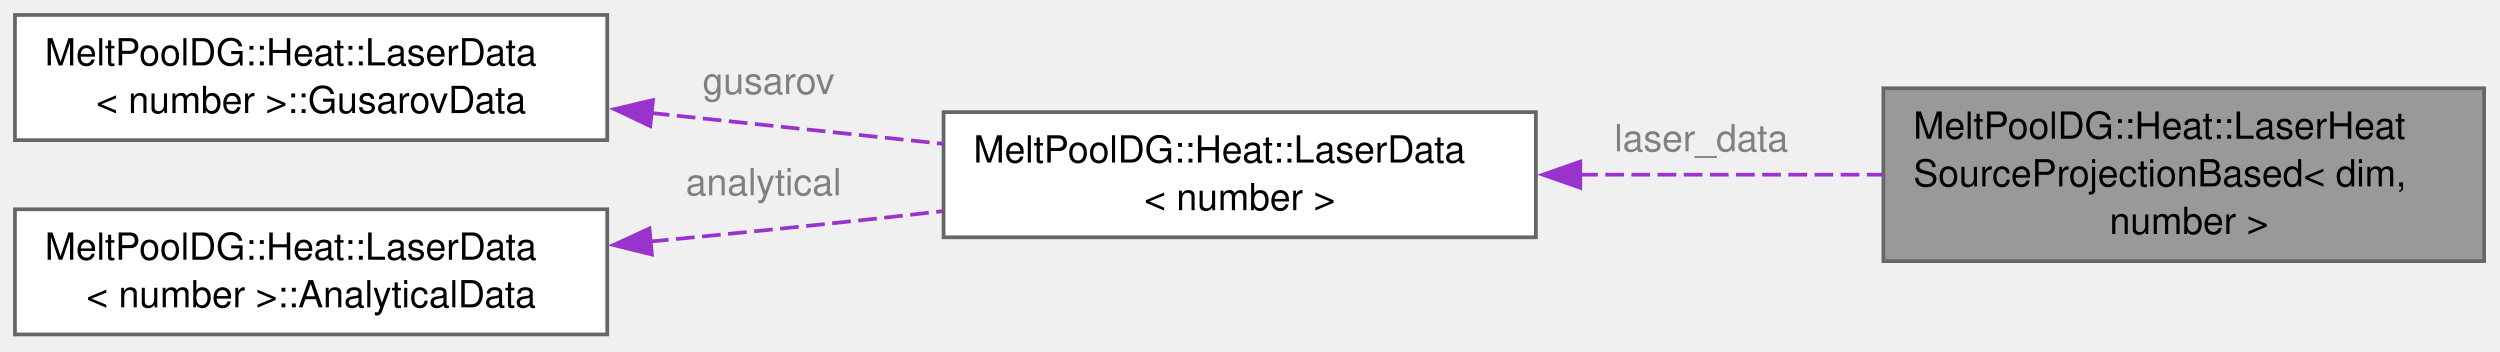
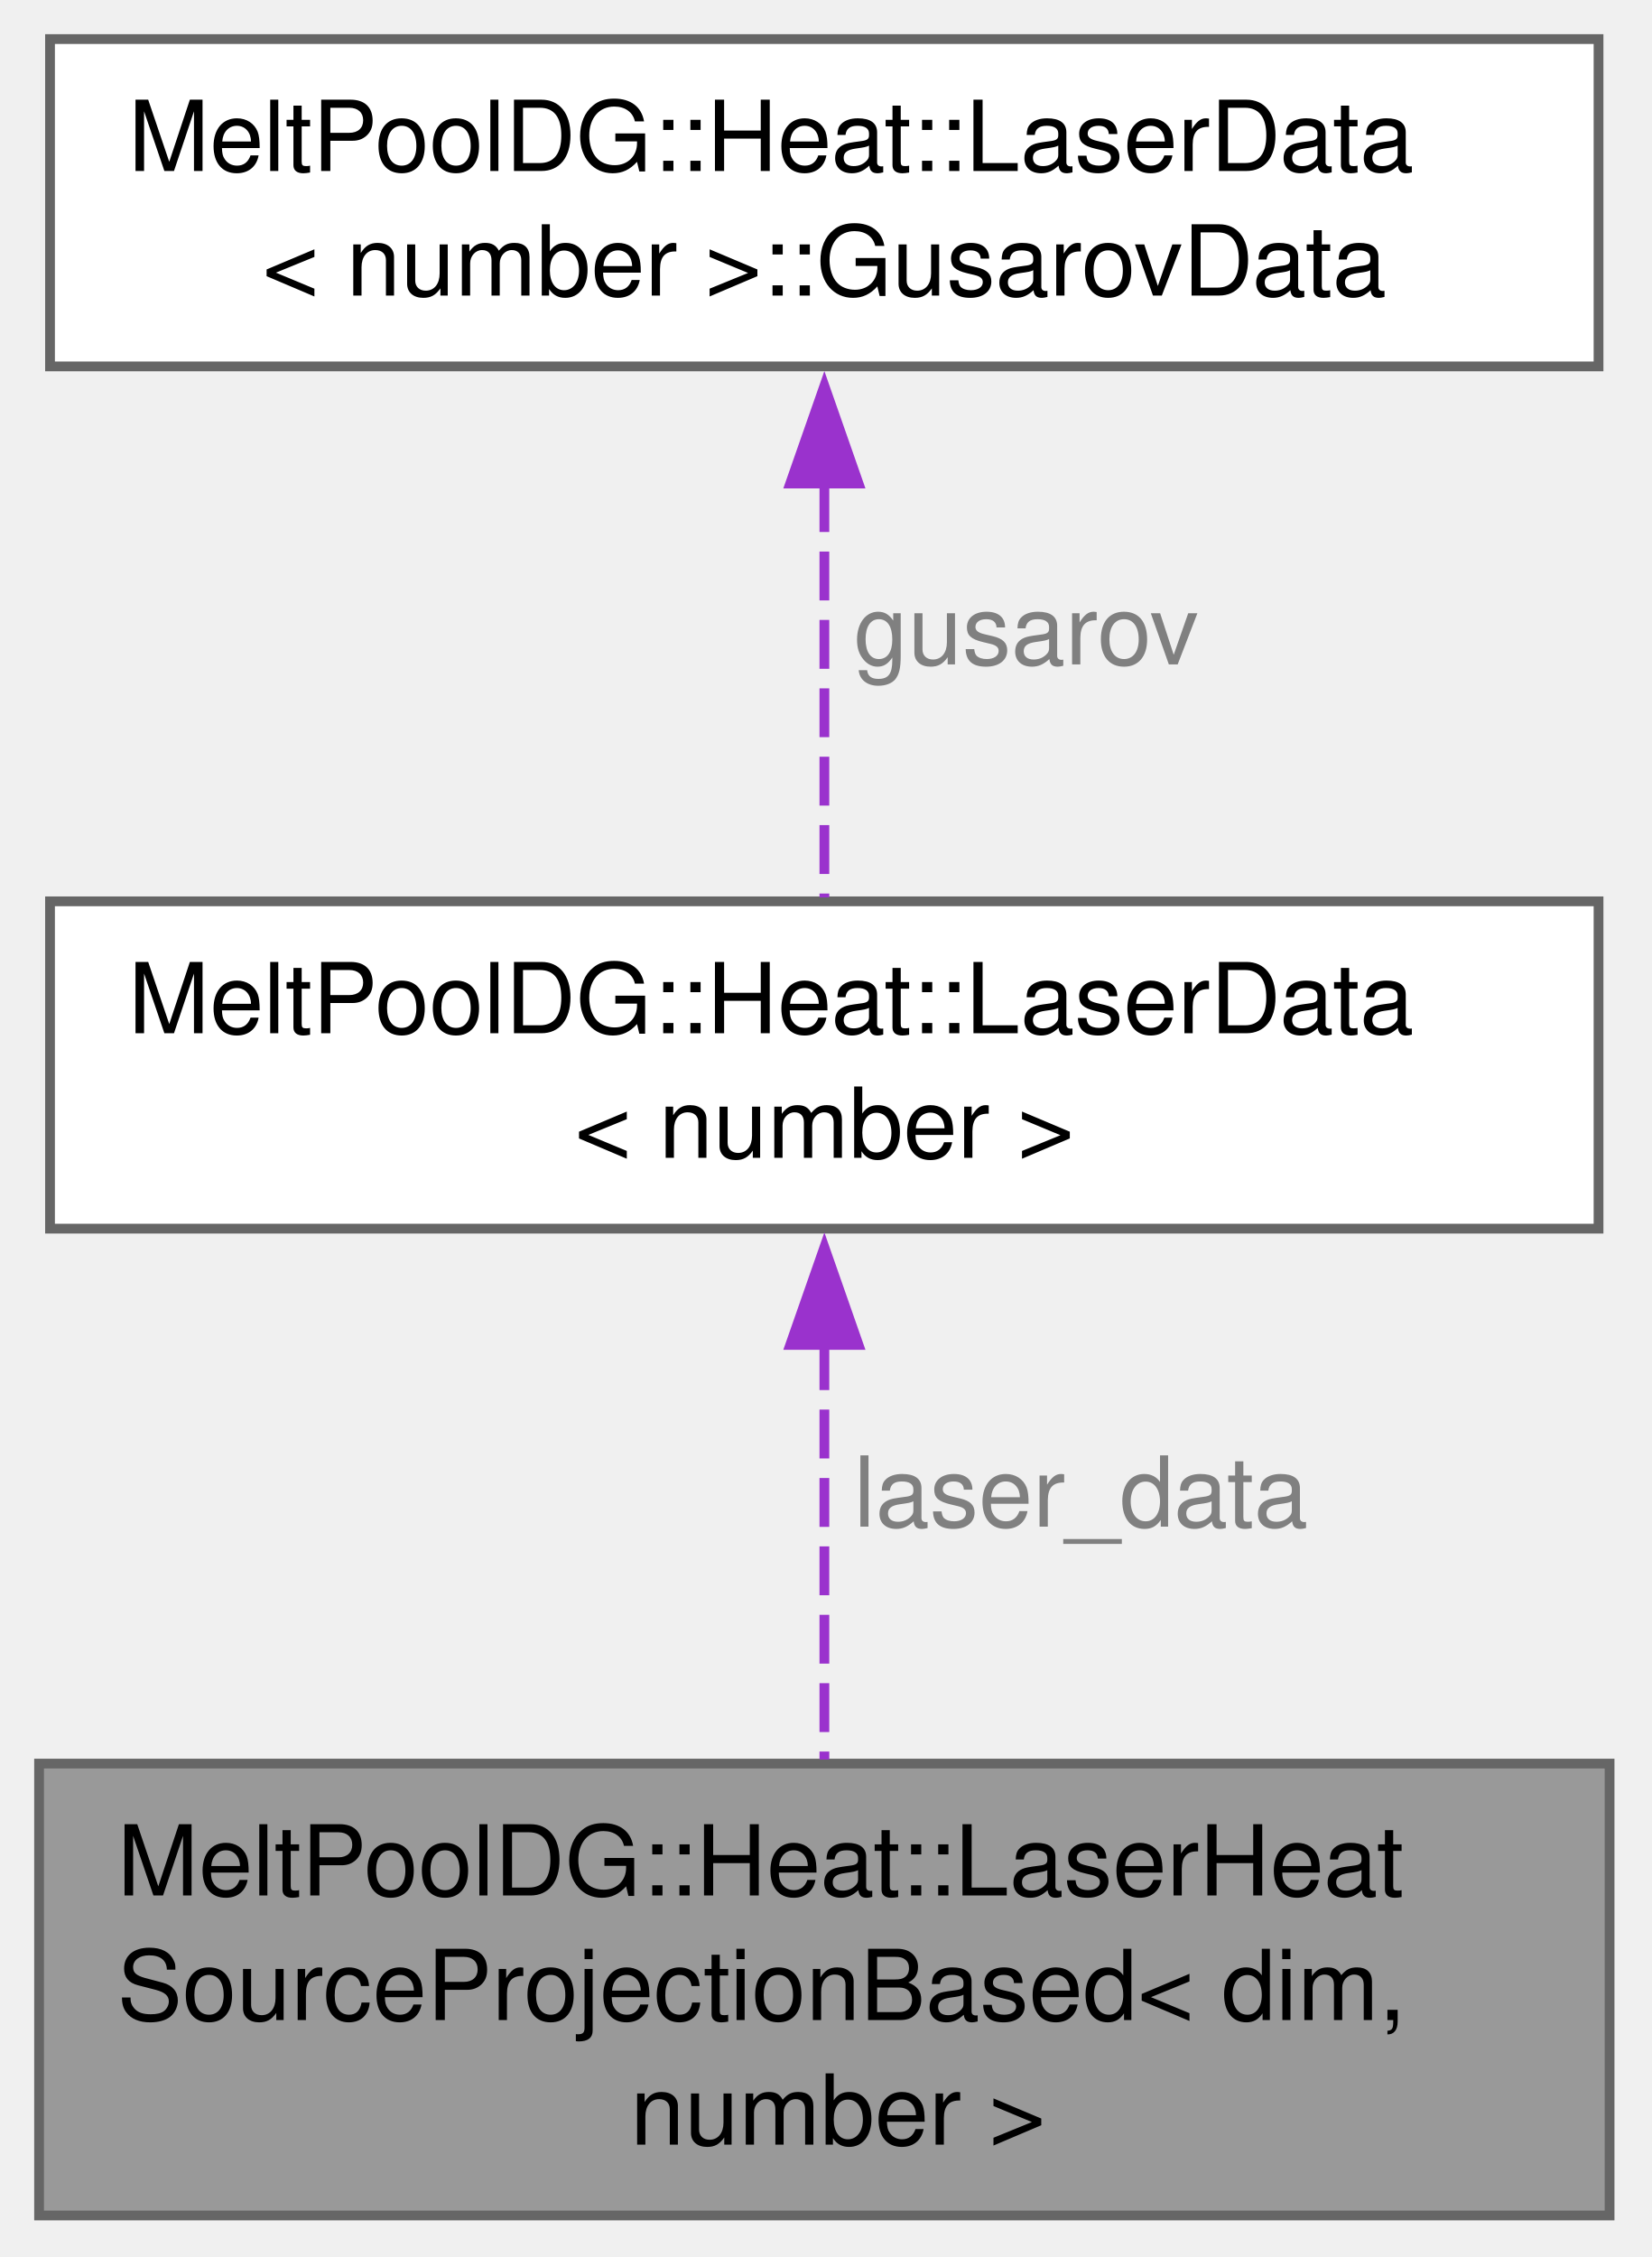
- <svg xmlns="http://www.w3.org/2000/svg" xmlns:xlink="http://www.w3.org/1999/xlink" width="669pt" height="94pt" viewBox="0.00 0.00 669.00 94.00">
-   <g id="graph0" class="graph" transform="scale(1 1) rotate(0) translate(4 89.5)">
+ <svg xmlns="http://www.w3.org/2000/svg" xmlns:xlink="http://www.w3.org/1999/xlink" width="169pt" height="231pt" viewBox="0.00 0.00 169.00 231.00">
+   <g id="graph0" class="graph" transform="scale(1 1) rotate(0) translate(4 226.75)">
    <g id="Node000001" class="node">
      <g id="a_Node000001">
        <a xlink:title=" ">
-           <polygon fill="#999999" stroke="#666666" points="660.75,-65.88 500,-65.88 500,-19.62 660.75,-19.62 660.75,-65.88" />
-           <text xml:space="preserve" text-anchor="start" x="508" y="-52.38" font-family="Helvetica,sans-Serif" font-size="10.00">MeltPoolDG::Heat::LaserHeat</text>
-           <text xml:space="preserve" text-anchor="start" x="508" y="-39.62" font-family="Helvetica,sans-Serif" font-size="10.00">SourceProjectionBased&lt; dim,</text>
-           <text xml:space="preserve" text-anchor="middle" x="580.38" y="-26.88" font-family="Helvetica,sans-Serif" font-size="10.00"> number &gt;</text>
+           <polygon fill="#999999" stroke="#666666" points="160.75,-46.25 0,-46.25 0,0 160.75,0 160.75,-46.25" />
+           <text xml:space="preserve" text-anchor="start" x="8" y="-32.75" font-family="Helvetica,sans-Serif" font-size="10.00">MeltPoolDG::Heat::LaserHeat</text>
+           <text xml:space="preserve" text-anchor="start" x="8" y="-20" font-family="Helvetica,sans-Serif" font-size="10.00">SourceProjectionBased&lt; dim,</text>
+           <text xml:space="preserve" text-anchor="middle" x="80.38" y="-7.25" font-family="Helvetica,sans-Serif" font-size="10.00"> number &gt;</text>
        </a>
      </g>
    </g>
    <g id="Node000002" class="node">
      <g id="a_Node000002">
        <a xlink:href="structMeltPoolDG_1_1Heat_1_1LaserData.html" target="_top" xlink:title=" ">
-           <polygon fill="white" stroke="#666666" points="407,-59.5 248.5,-59.5 248.5,-26 407,-26 407,-59.5" />
-           <text xml:space="preserve" text-anchor="start" x="256.5" y="-46" font-family="Helvetica,sans-Serif" font-size="10.00">MeltPoolDG::Heat::LaserData</text>
-           <text xml:space="preserve" text-anchor="middle" x="327.75" y="-33.25" font-family="Helvetica,sans-Serif" font-size="10.00">&lt; number &gt;</text>
+           <polygon fill="white" stroke="#666666" points="159.62,-134.5 1.12,-134.5 1.12,-101 159.62,-101 159.62,-134.5" />
+           <text xml:space="preserve" text-anchor="start" x="9.12" y="-121" font-family="Helvetica,sans-Serif" font-size="10.00">MeltPoolDG::Heat::LaserData</text>
+           <text xml:space="preserve" text-anchor="middle" x="80.38" y="-108.25" font-family="Helvetica,sans-Serif" font-size="10.00">&lt; number &gt;</text>
        </a>
      </g>
    </g>
    <g id="edge1_Node000001_Node000002" class="edge">
      <g id="a_edge1_Node000001_Node000002">
        <a xlink:title=" ">
-           <path fill="none" stroke="#9a32cd" stroke-dasharray="5,2" d="M418.57,-42.75C445.09,-42.75 473.92,-42.75 499.75,-42.75" />
-           <polygon fill="#9a32cd" stroke="#9a32cd" points="418.88,-39.25 408.88,-42.75 418.88,-46.25 418.88,-39.25" />
+           <path fill="none" stroke="#9a32cd" stroke-dasharray="5,2" d="M80.38,-89.48C80.38,-75.86 80.38,-59.57 80.38,-46.67" />
+           <polygon fill="#9a32cd" stroke="#9a32cd" points="76.88,-89.1 80.38,-99.1 83.88,-89.1 76.88,-89.1" />
        </a>
      </g>
-       <text xml:space="preserve" text-anchor="start" x="428" y="-49" font-family="Helvetica,sans-Serif" font-size="10.00" fill="grey">laser_data</text>
+       <text xml:space="preserve" text-anchor="start" x="83.38" y="-70.5" font-family="Helvetica,sans-Serif" font-size="10.00" fill="grey">laser_data</text>
    </g>
    <g id="Node000003" class="node">
      <g id="a_Node000003">
        <a xlink:href="structMeltPoolDG_1_1Heat_1_1LaserData_1_1GusarovData.html" target="_top" xlink:title=" ">
-           <polygon fill="white" stroke="#666666" points="158.5,-85.5 0,-85.5 0,-52 158.5,-52 158.5,-85.5" />
-           <text xml:space="preserve" text-anchor="start" x="8" y="-72" font-family="Helvetica,sans-Serif" font-size="10.00">MeltPoolDG::Heat::LaserData</text>
-           <text xml:space="preserve" text-anchor="middle" x="79.25" y="-59.25" font-family="Helvetica,sans-Serif" font-size="10.00">&lt; number &gt;::GusarovData</text>
+           <polygon fill="white" stroke="#666666" points="159.62,-222.75 1.12,-222.75 1.12,-189.25 159.62,-189.25 159.62,-222.75" />
+           <text xml:space="preserve" text-anchor="start" x="9.12" y="-209.25" font-family="Helvetica,sans-Serif" font-size="10.00">MeltPoolDG::Heat::LaserData</text>
+           <text xml:space="preserve" text-anchor="middle" x="80.38" y="-196.5" font-family="Helvetica,sans-Serif" font-size="10.00">&lt; number &gt;::GusarovData</text>
        </a>
      </g>
    </g>
    <g id="edge2_Node000002_Node000003" class="edge">
      <g id="a_edge2_Node000002_Node000003">
        <a xlink:title=" ">
-           <path fill="none" stroke="#9a32cd" stroke-dasharray="5,2" d="M170.15,-59.27C195.79,-56.56 223.51,-53.64 248.4,-51.01" />
-           <polygon fill="#9a32cd" stroke="#9a32cd" points="170,-55.76 160.43,-60.29 170.74,-62.72 170,-55.76" />
+           <path fill="none" stroke="#9a32cd" stroke-dasharray="5,2" d="M80.38,-177.3C80.38,-163.3 80.38,-146.81 80.38,-134.9" />
+           <polygon fill="#9a32cd" stroke="#9a32cd" points="76.88,-177.26 80.38,-187.26 83.88,-177.26 76.88,-177.26" />
        </a>
      </g>
-       <text xml:space="preserve" text-anchor="start" x="184" y="-64.33" font-family="Helvetica,sans-Serif" font-size="10.00" fill="grey">gusarov</text>
-     </g>
-     <g id="Node000004" class="node">
-       <g id="a_Node000004">
-         <a xlink:href="structMeltPoolDG_1_1Heat_1_1LaserData_1_1AnalyticalData.html" target="_top" xlink:title=" ">
-           <polygon fill="white" stroke="#666666" points="158.5,-33.5 0,-33.5 0,0 158.5,0 158.5,-33.5" />
-           <text xml:space="preserve" text-anchor="start" x="8" y="-20" font-family="Helvetica,sans-Serif" font-size="10.00">MeltPoolDG::Heat::LaserData</text>
-           <text xml:space="preserve" text-anchor="middle" x="79.25" y="-7.25" font-family="Helvetica,sans-Serif" font-size="10.00">&lt; number &gt;::AnalyticalData</text>
-         </a>
-       </g>
-     </g>
-     <g id="edge3_Node000002_Node000004" class="edge">
-       <g id="a_edge3_Node000002_Node000004">
-         <a xlink:title=" ">
-           <path fill="none" stroke="#9a32cd" stroke-dasharray="5,2" d="M169.94,-24.86C189.88,-26.77 210.92,-28.88 230.5,-31 236.27,-31.63 242.24,-32.3 248.24,-32.99" />
-           <polygon fill="#9a32cd" stroke="#9a32cd" points="170.45,-21.39 160.17,-23.93 169.79,-28.36 170.45,-21.39" />
-         </a>
-       </g>
-       <text xml:space="preserve" text-anchor="start" x="179.5" y="-37.25" font-family="Helvetica,sans-Serif" font-size="10.00" fill="grey">analytical</text>
+       <text xml:space="preserve" text-anchor="start" x="83.38" y="-158.75" font-family="Helvetica,sans-Serif" font-size="10.00" fill="grey">gusarov</text>
    </g>
  </g>
</svg>
